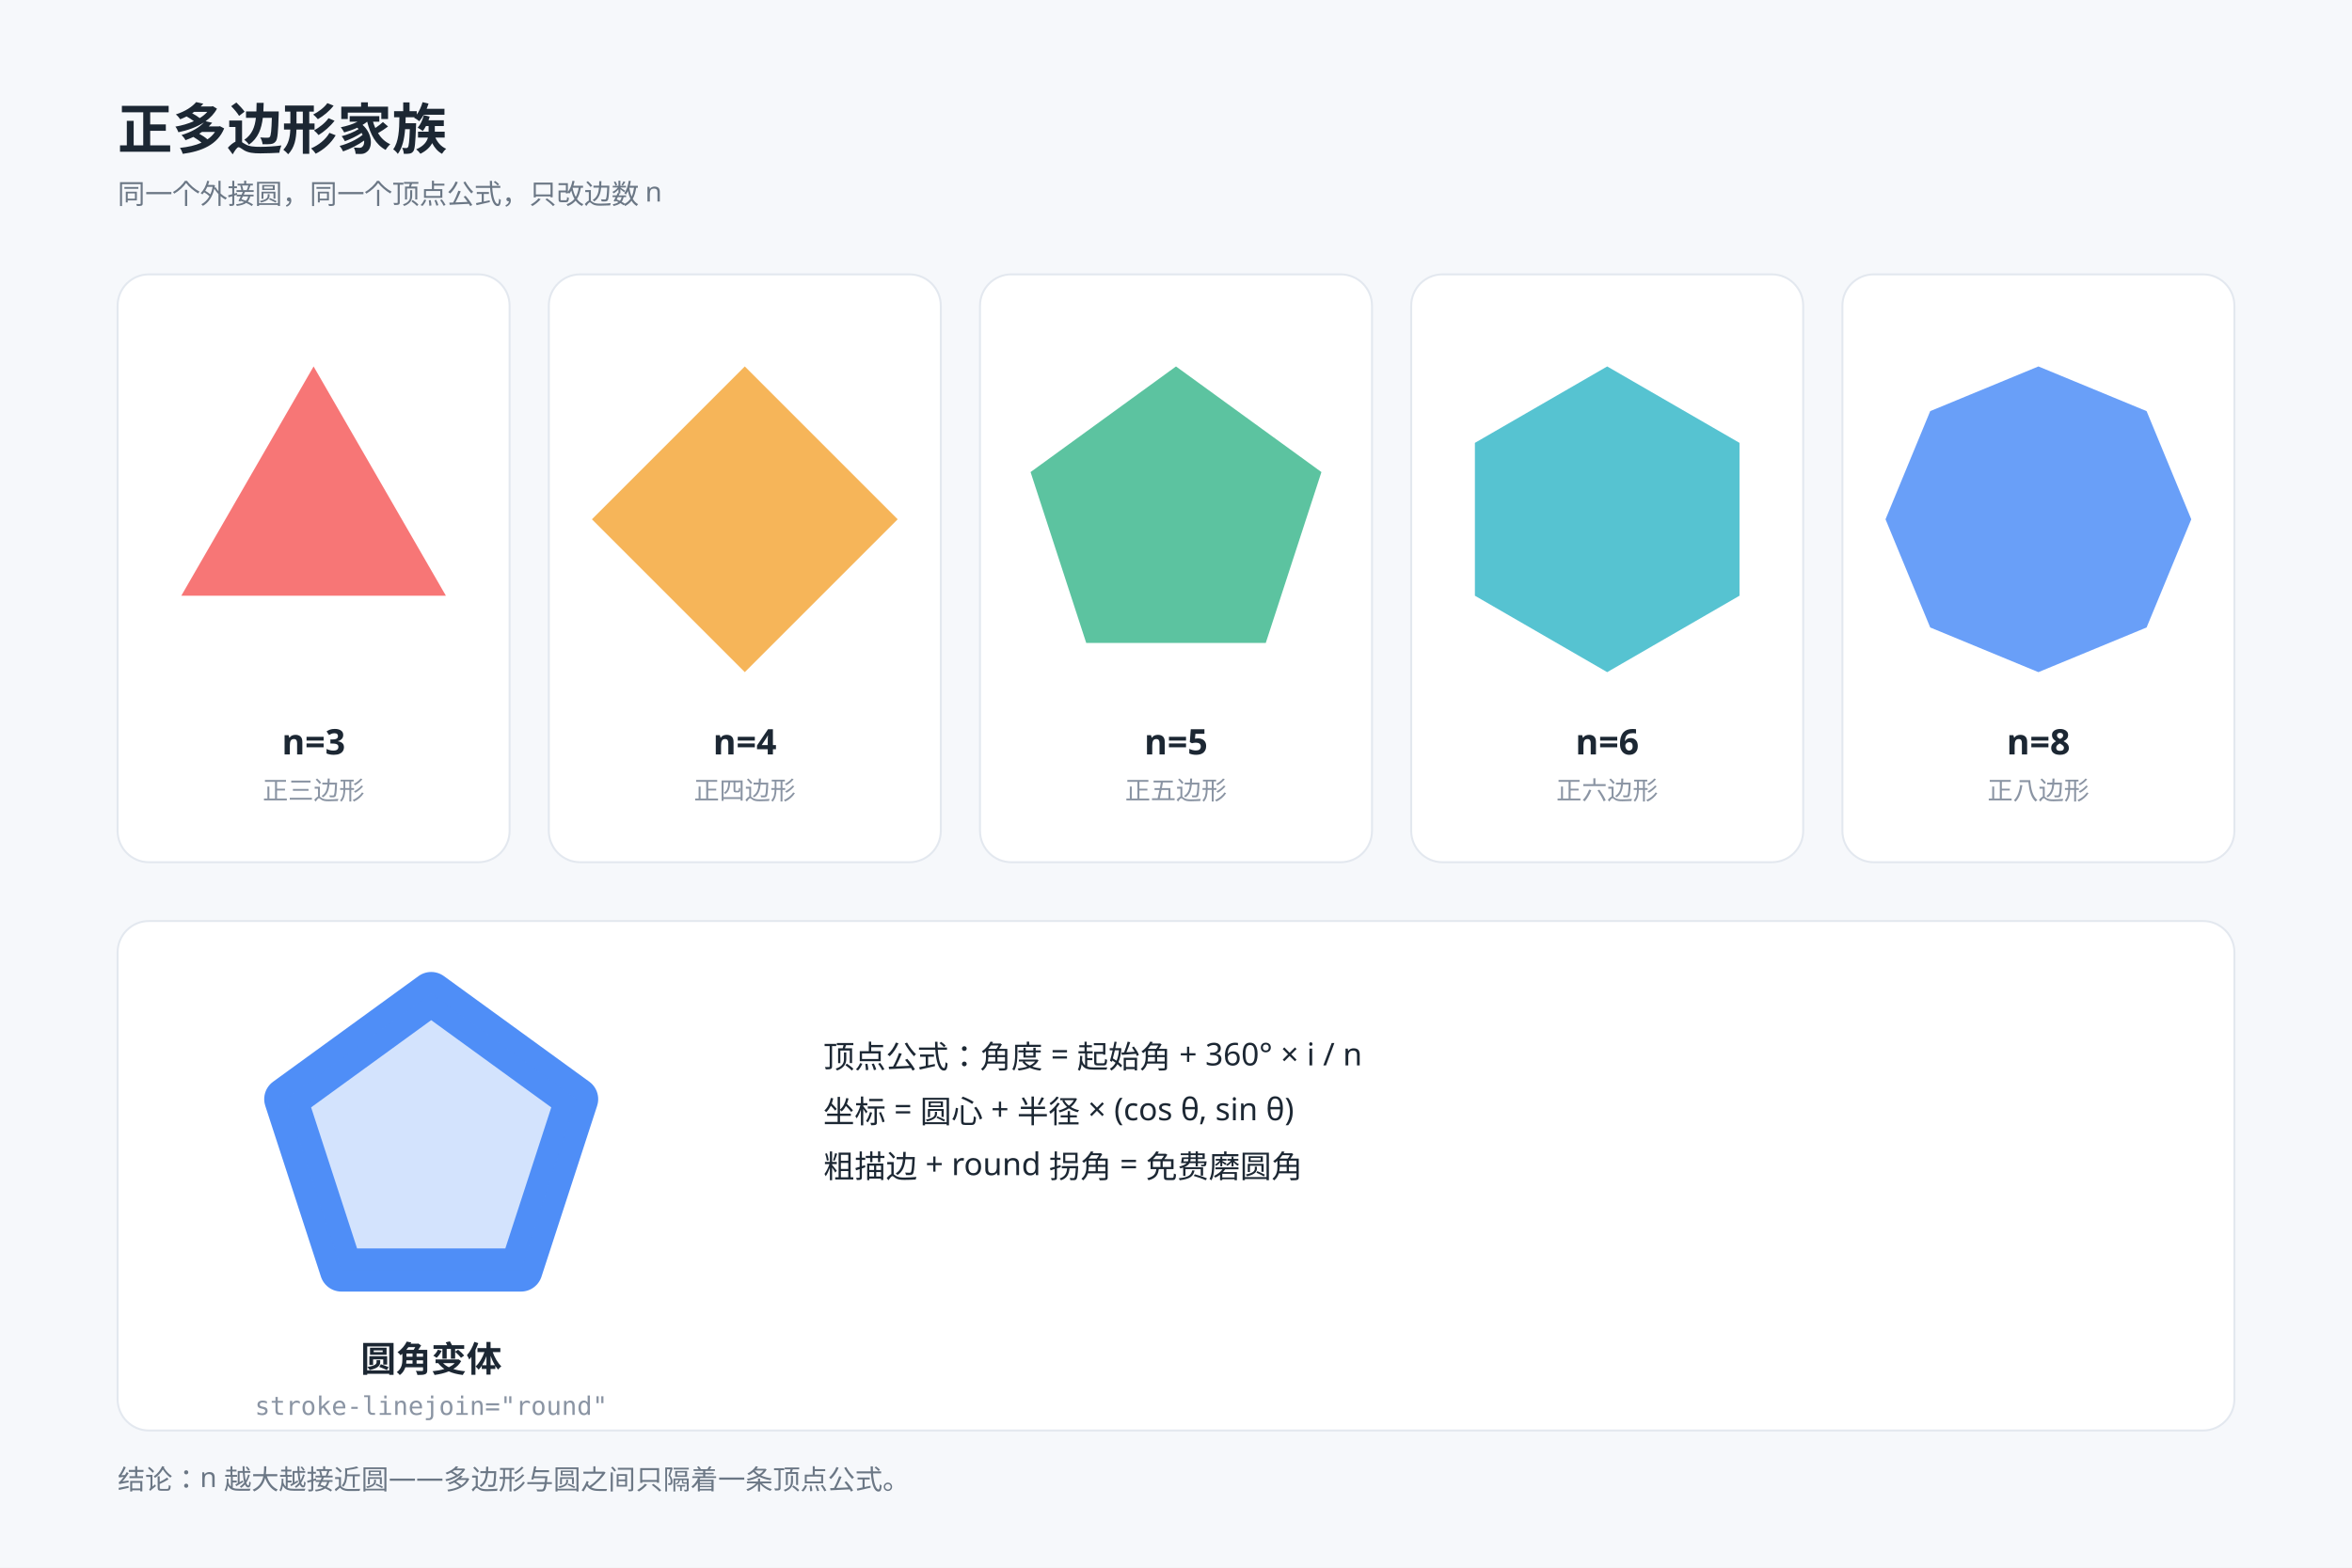
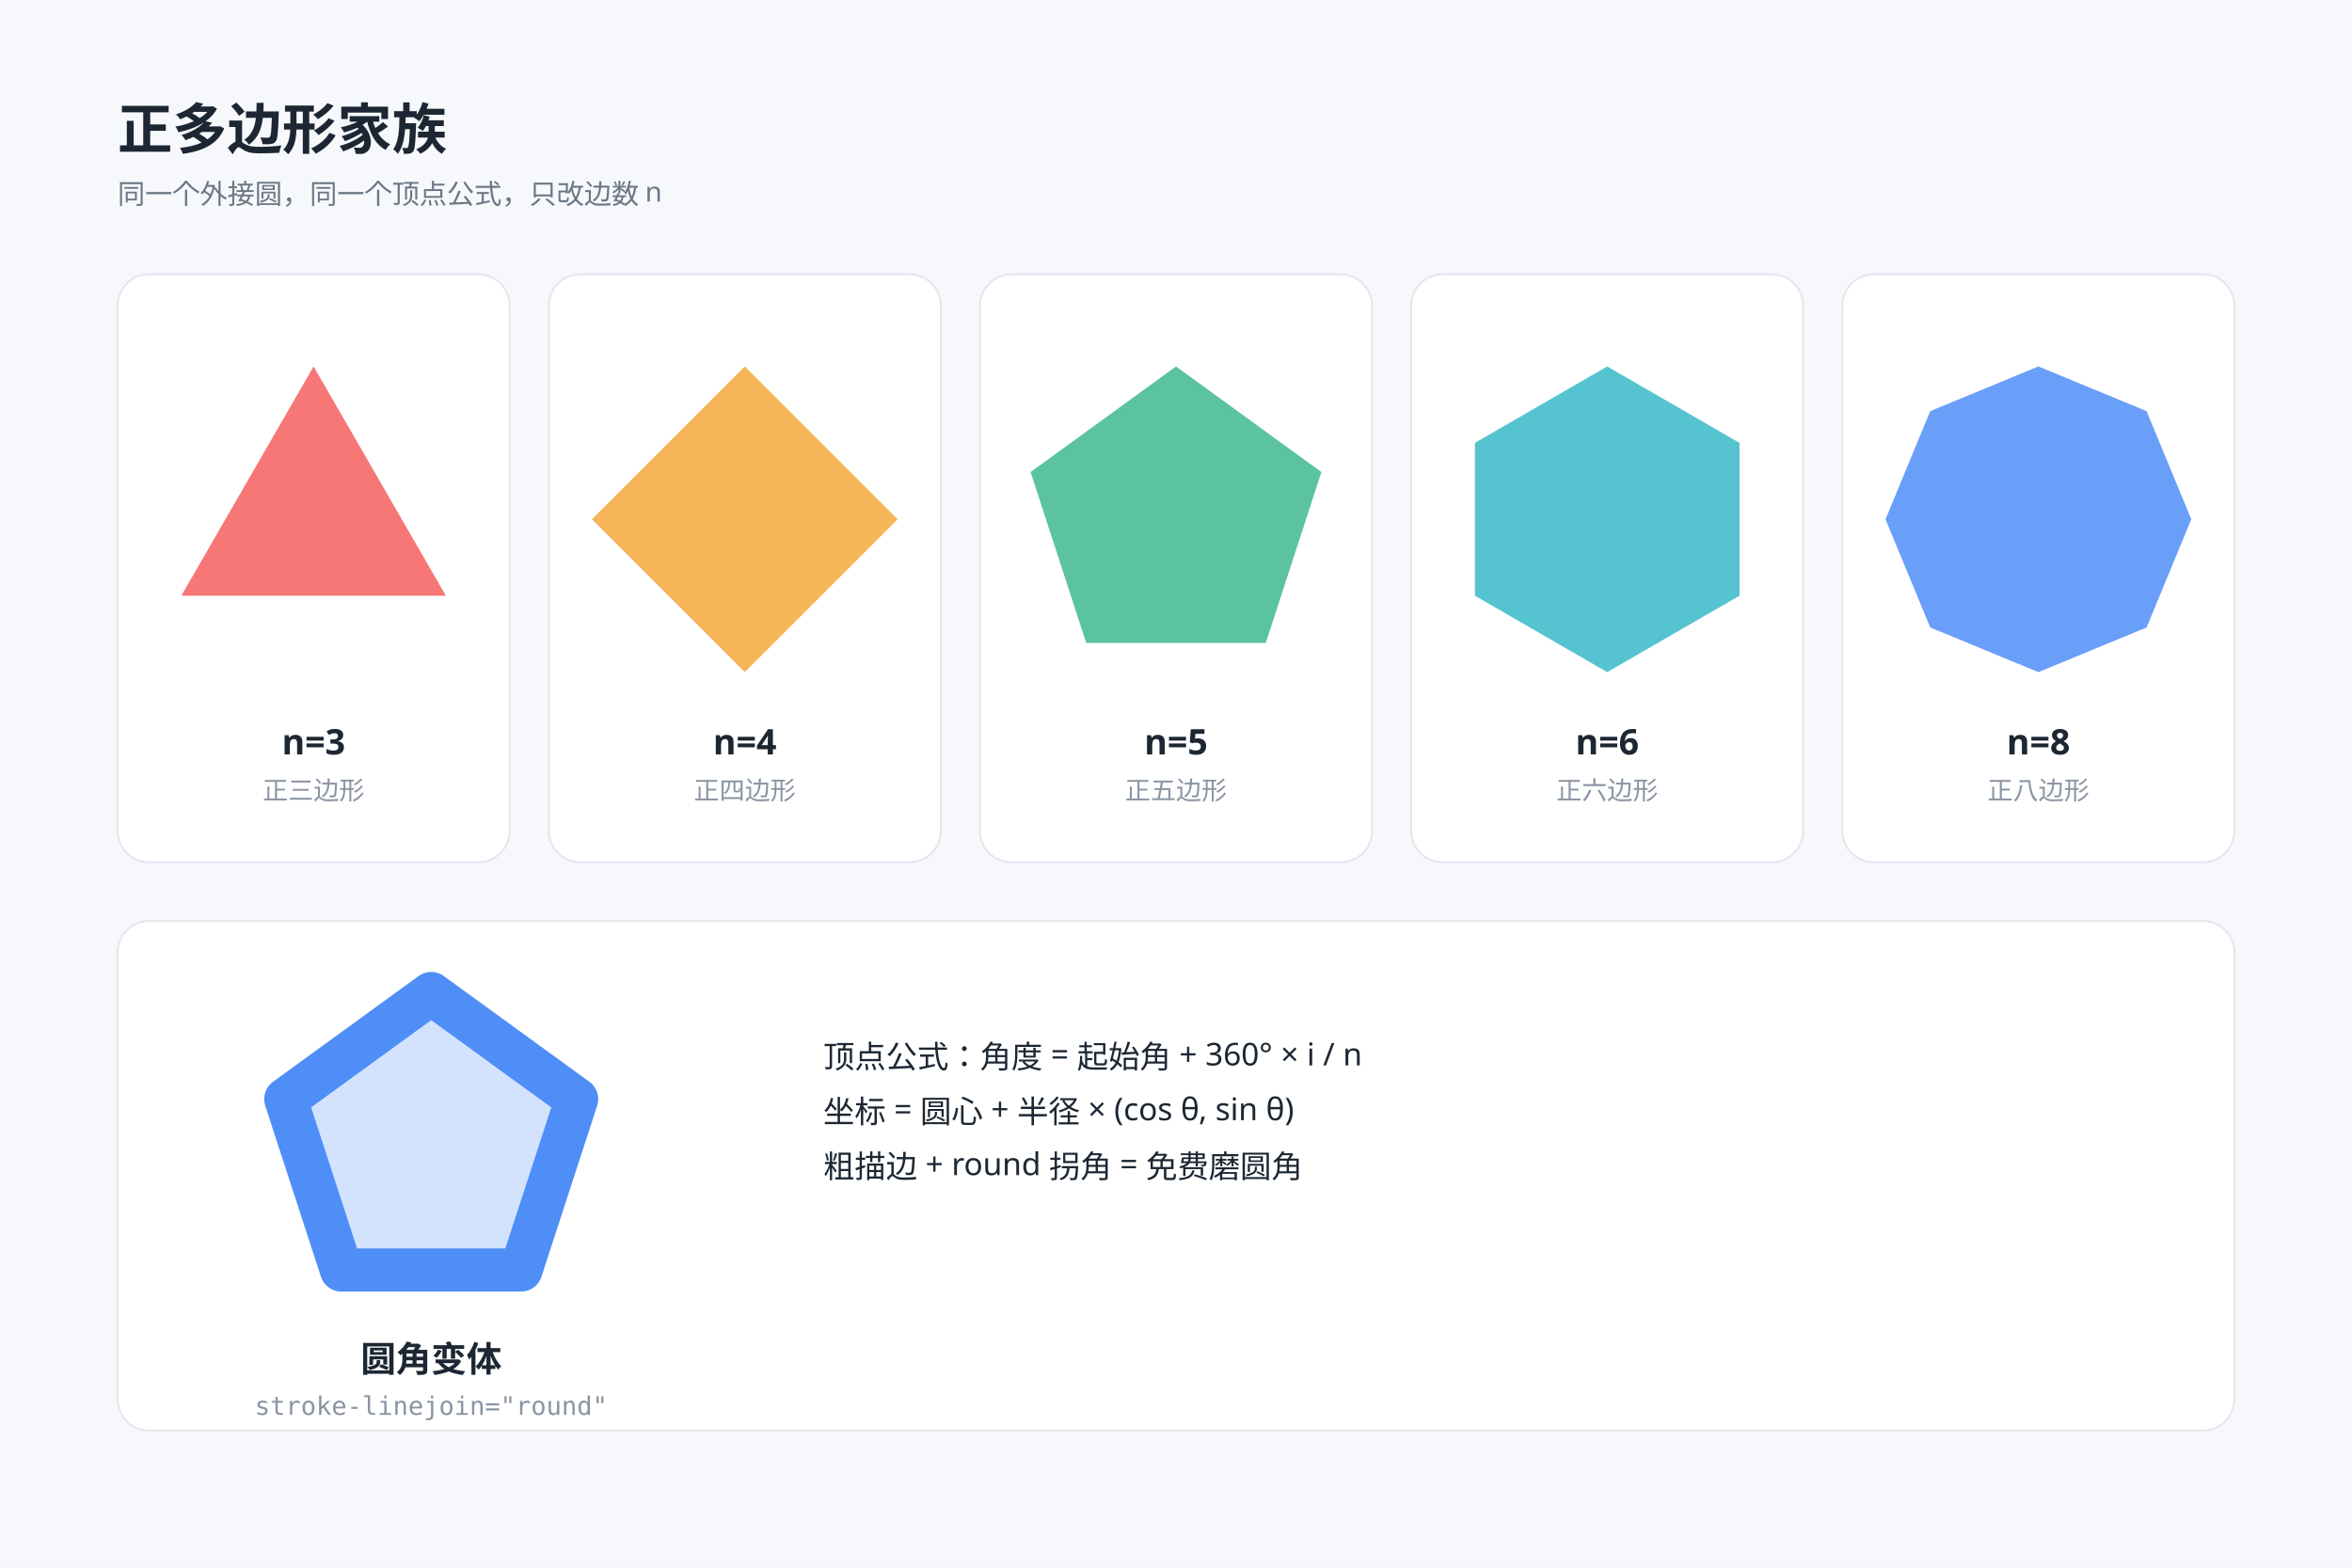
<svg xmlns="http://www.w3.org/2000/svg" width="1200" height="800" viewBox="0 0 1200 800" font-family="PingFang SC, Hiragino Sans GB, Microsoft YaHei, sans-serif">
  <rect width="1200" height="800" fill="#f6f8fb" />
  <text x="60" y="76" font-size="28" font-weight="700" fill="#1c2733">正多边形家族</text>
  <text x="60" y="104" font-size="14" fill="#6b7785">同一个外接圆，同一个顶点公式，只改边数 n</text>
  <g>
    <rect x="60" y="140" width="200" height="300" rx="16" fill="#ffffff" stroke="#e3e8ef" />
    <polygon points="160.0,187.0 227.5,304.0 92.5,304.0" fill="#f65e5e" opacity="0.85" />
    <text x="160" y="385" font-size="18" font-weight="600" fill="#1c2733" text-anchor="middle">n=3</text>
    <text x="160" y="408" font-size="13" fill="#8a94a3" text-anchor="middle" font-family="SFMono-Regular, Menlo, monospace">正三边形</text>
  </g>
  <g>
    <rect x="280" y="140" width="200" height="300" rx="16" fill="#ffffff" stroke="#e3e8ef" />
    <polygon points="380.0,187.0 458.0,265.0 380.0,343.0 302.0,265.0" fill="#f5a83c" opacity="0.85" />
    <text x="380" y="385" font-size="18" font-weight="600" fill="#1c2733" text-anchor="middle">n=4</text>
    <text x="380" y="408" font-size="13" fill="#8a94a3" text-anchor="middle" font-family="SFMono-Regular, Menlo, monospace">正四边形</text>
  </g>
  <g>
    <rect x="500" y="140" width="200" height="300" rx="16" fill="#ffffff" stroke="#e3e8ef" />
    <polygon points="600.0,187.0 674.2,240.9 645.8,328.1 554.2,328.1 525.8,240.9" fill="#3fb98f" opacity="0.85" />
    <text x="600" y="385" font-size="18" font-weight="600" fill="#1c2733" text-anchor="middle">n=5</text>
    <text x="600" y="408" font-size="13" fill="#8a94a3" text-anchor="middle" font-family="SFMono-Regular, Menlo, monospace">正五边形</text>
  </g>
  <g>
    <rect x="720" y="140" width="200" height="300" rx="16" fill="#ffffff" stroke="#e3e8ef" />
    <polygon points="820.0,187.0 887.5,226.0 887.5,304.0 820.0,343.0 752.5,304.0 752.5,226.0" fill="#38b8c9" opacity="0.85" />
    <text x="820" y="385" font-size="18" font-weight="600" fill="#1c2733" text-anchor="middle">n=6</text>
    <text x="820" y="408" font-size="13" fill="#8a94a3" text-anchor="middle" font-family="SFMono-Regular, Menlo, monospace">正六边形</text>
  </g>
  <g>
    <rect x="940" y="140" width="200" height="300" rx="16" fill="#ffffff" stroke="#e3e8ef" />
    <polygon points="1040.0,187.0 1095.2,209.8 1118.0,265.0 1095.2,320.2 1040.0,343.0 984.8,320.2 962.0,265.0 984.8,209.8" fill="#4f8ef7" opacity="0.85" />
    <text x="1040" y="385" font-size="18" font-weight="600" fill="#1c2733" text-anchor="middle">n=8</text>
    <text x="1040" y="408" font-size="13" fill="#8a94a3" text-anchor="middle" font-family="SFMono-Regular, Menlo, monospace">正八边形</text>
  </g>
  <g>
    <rect x="60" y="470" width="1080" height="260" rx="16" fill="#ffffff" stroke="#e3e8ef" />
    <polygon points="220.0,507.0 294.2,560.9 265.8,648.1 174.2,648.1 145.8,560.9" fill="none" stroke="#4f8ef7" stroke-width="22" stroke-linejoin="round" />
    <polygon points="220.0,507.0 294.2,560.9 265.8,648.1 174.2,648.1 145.8,560.9" fill="#4f8ef7" opacity="0.25" />
    <text x="220" y="700" font-size="18" font-weight="600" fill="#1c2733" text-anchor="middle">圆角变体</text>
    <text x="420" y="545" font-size="16" fill="#1c2733">顶点公式：角度 = 起始角 + 360° × i / n</text>
    <text x="420" y="573" font-size="16" fill="#1c2733">坐标 = 圆心 + 半径 × (cos θ, sin θ)</text>
    <text x="420" y="601" font-size="16" fill="#1c2733">粗描边 + round 拐角 = 免费磨圆角</text>
    <text x="220" y="722" font-size="13" fill="#8a94a3" text-anchor="middle" font-family="SFMono-Regular, Menlo, monospace">stroke-linejoin="round"</text>
  </g>
-   <text x="60" y="760" font-size="14" fill="#6b7785">结论：n 越大越接近圆——多边形与圆之间只隔着一条顶点公式。</text>
</svg>
